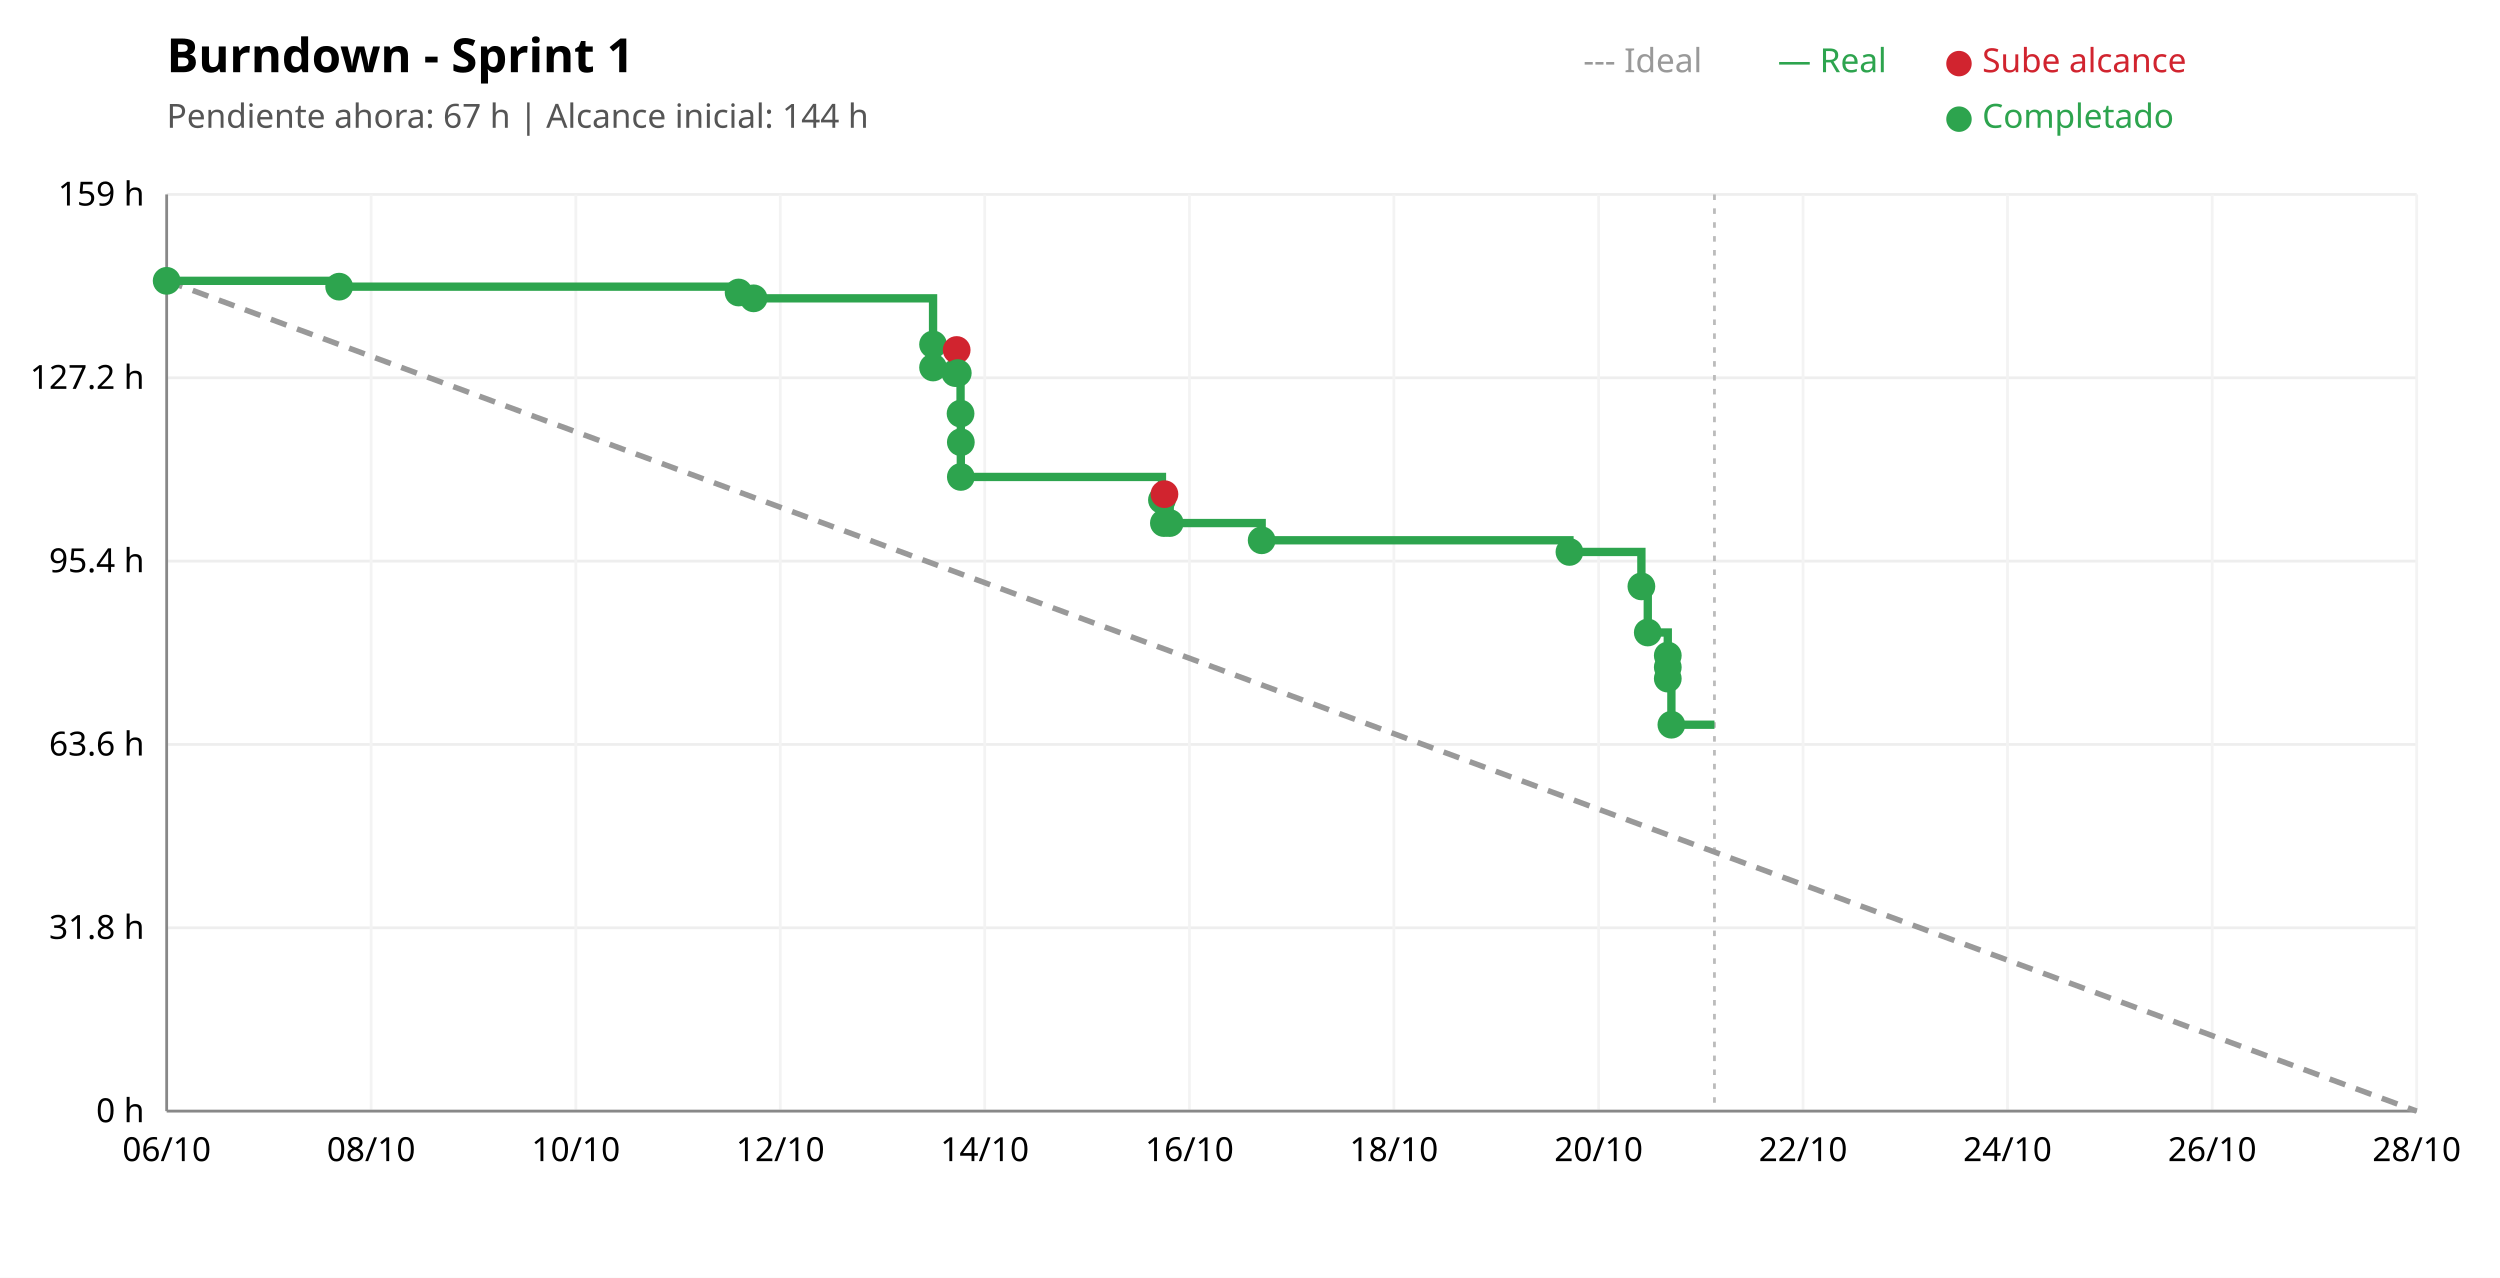
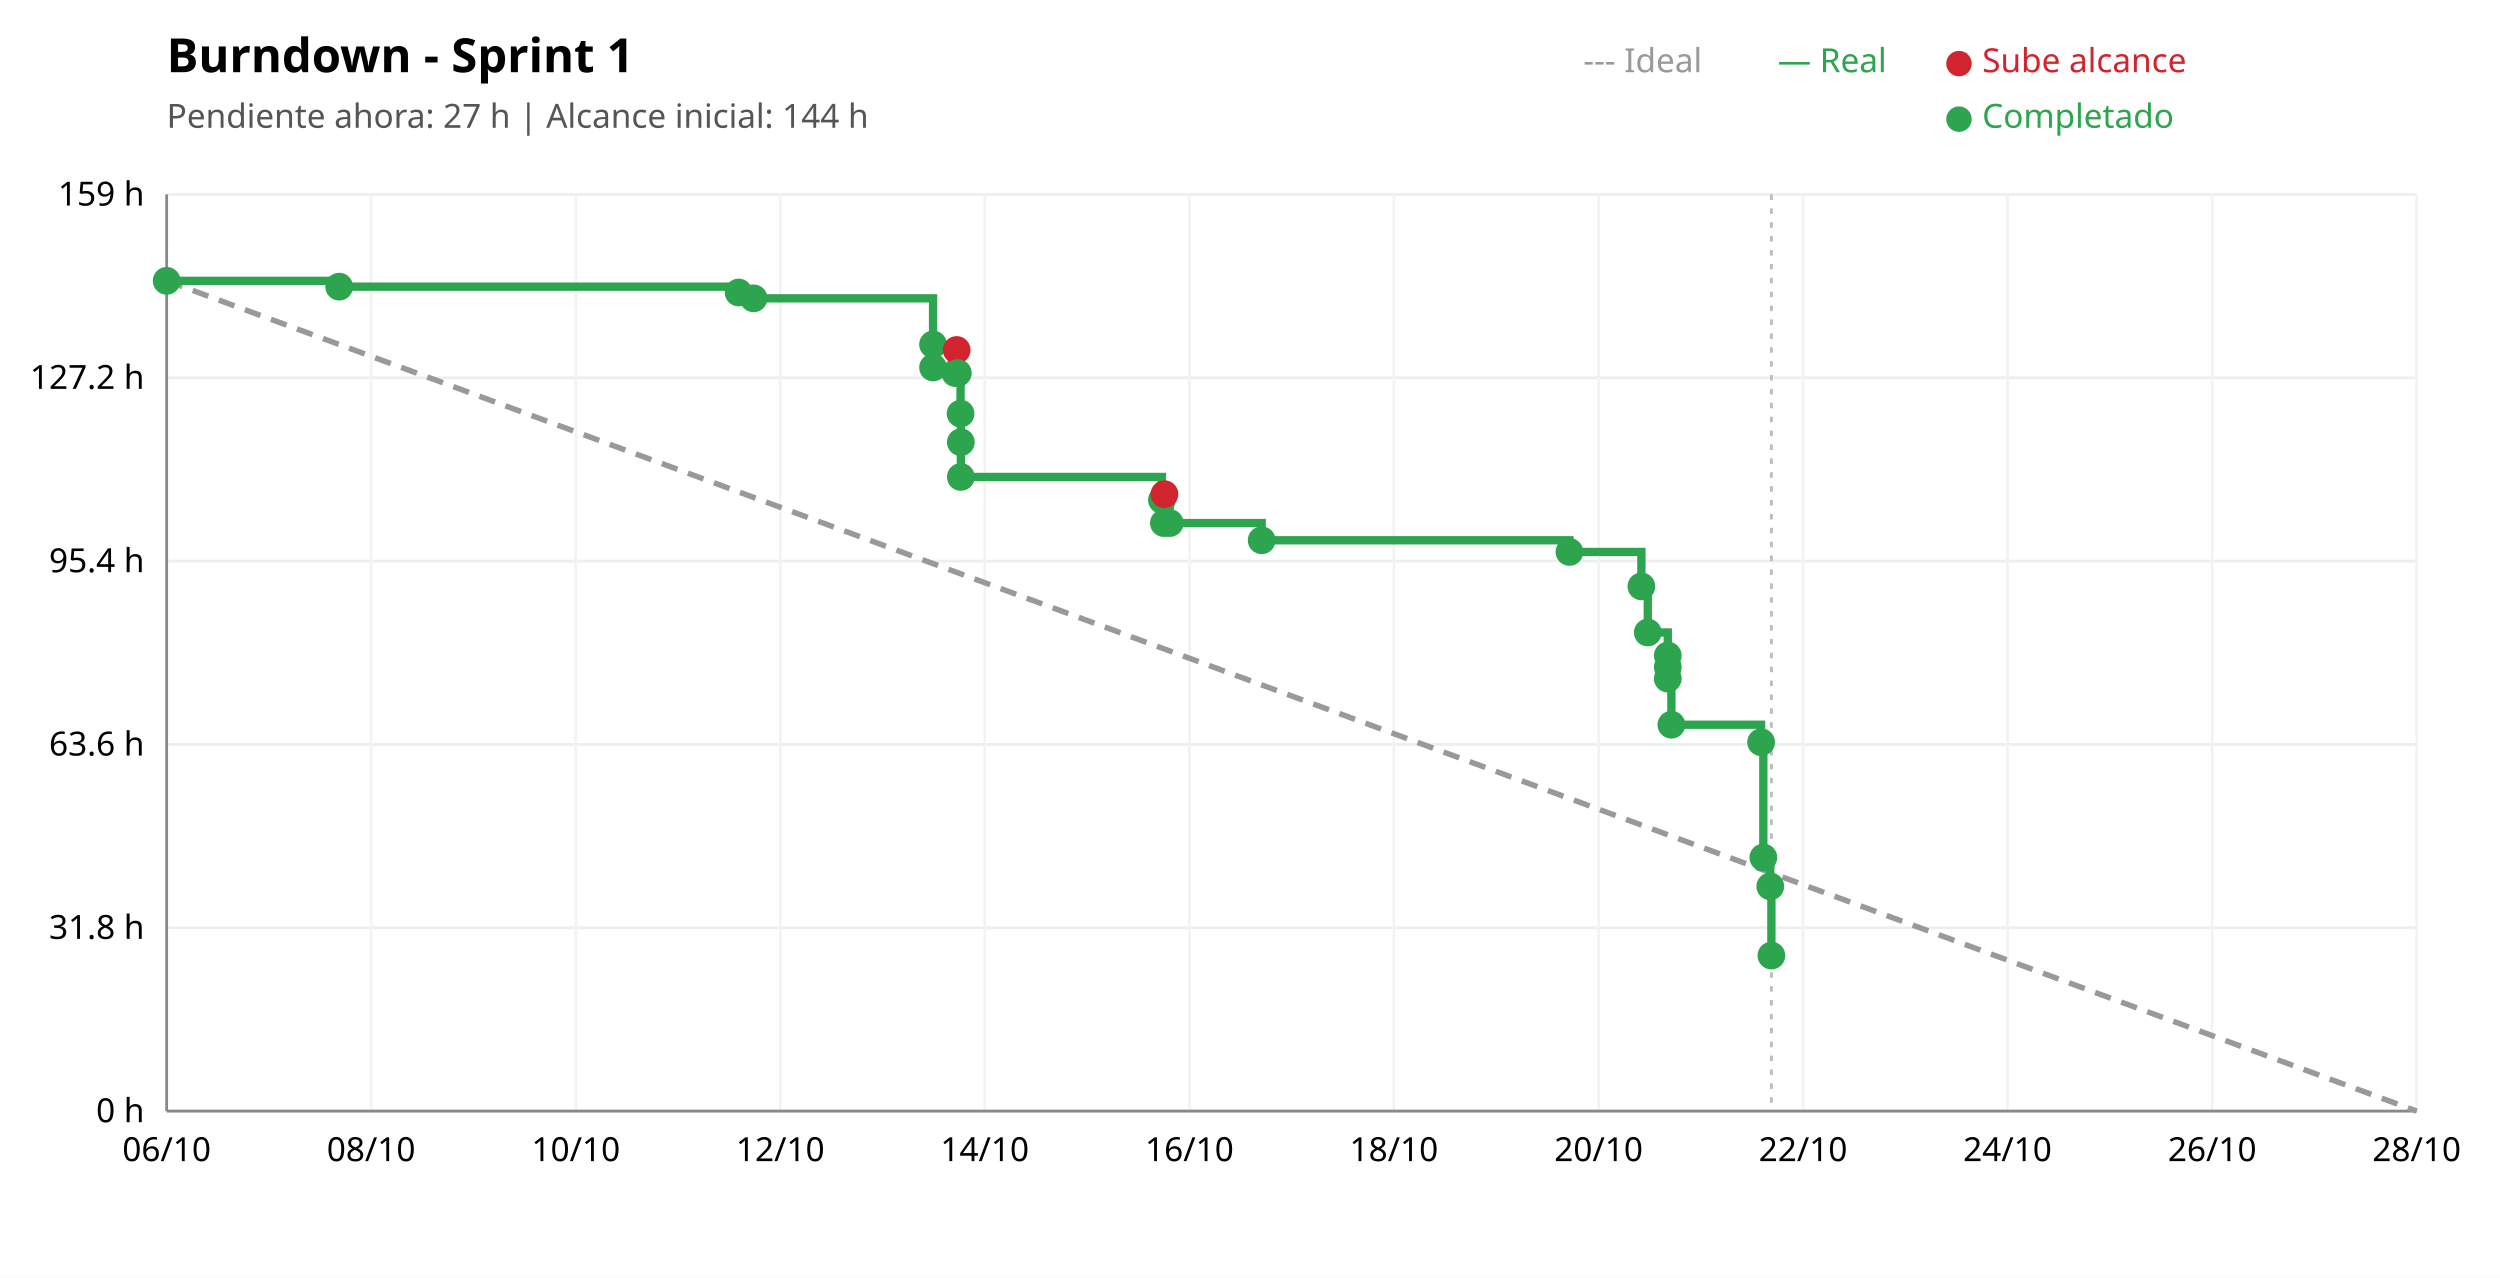
<svg xmlns="http://www.w3.org/2000/svg" width="900" height="460" font-family="sans-serif" font-size="12">
  <rect width="100%" height="100%" fill="white" />
  <text x="60" y="26" font-size="17" font-weight="bold">Burndown - Sprint 1</text>
-   <text x="60" y="46" fill="#555">Pendiente ahora: 67 h  |  Alcance inicial: 144 h</text>
+   <text x="60" y="46" fill="#555">Pendiente ahora: 27 h  |  Alcance inicial: 144 h</text>
  <line x1="60" y1="400.0" x2="870" y2="400.0" stroke="#eee" />
  <text x="52" y="404.0" text-anchor="end">0 h</text>
  <line x1="60" y1="334.0" x2="870" y2="334.0" stroke="#eee" />
  <text x="52" y="338.0" text-anchor="end">31.8 h</text>
  <line x1="60" y1="268.0" x2="870" y2="268.0" stroke="#eee" />
  <text x="52" y="272.0" text-anchor="end">63.6 h</text>
  <line x1="60" y1="202.0" x2="870" y2="202.0" stroke="#eee" />
  <text x="52" y="206.0" text-anchor="end">95.4 h</text>
  <line x1="60" y1="136.0" x2="870" y2="136.0" stroke="#eee" />
  <text x="52" y="140.0" text-anchor="end">127.2 h</text>
  <line x1="60" y1="70.0" x2="870" y2="70.0" stroke="#eee" />
  <text x="52" y="74.0" text-anchor="end">159 h</text>
  <line x1="60.0" y1="70" x2="60.0" y2="400" stroke="#f3f3f3" />
  <text x="60.0" y="418" text-anchor="middle">06/10</text>
  <line x1="133.6" y1="70" x2="133.6" y2="400" stroke="#f3f3f3" />
  <text x="133.6" y="418" text-anchor="middle">08/10</text>
  <line x1="207.3" y1="70" x2="207.3" y2="400" stroke="#f3f3f3" />
  <text x="207.3" y="418" text-anchor="middle">10/10</text>
  <line x1="280.9" y1="70" x2="280.9" y2="400" stroke="#f3f3f3" />
  <text x="280.9" y="418" text-anchor="middle">12/10</text>
  <line x1="354.5" y1="70" x2="354.5" y2="400" stroke="#f3f3f3" />
  <text x="354.5" y="418" text-anchor="middle">14/10</text>
  <line x1="428.2" y1="70" x2="428.2" y2="400" stroke="#f3f3f3" />
  <text x="428.2" y="418" text-anchor="middle">16/10</text>
  <line x1="501.8" y1="70" x2="501.8" y2="400" stroke="#f3f3f3" />
  <text x="501.8" y="418" text-anchor="middle">18/10</text>
  <line x1="575.5" y1="70" x2="575.5" y2="400" stroke="#f3f3f3" />
  <text x="575.5" y="418" text-anchor="middle">20/10</text>
  <line x1="649.1" y1="70" x2="649.1" y2="400" stroke="#f3f3f3" />
  <text x="649.1" y="418" text-anchor="middle">22/10</text>
  <line x1="722.7" y1="70" x2="722.7" y2="400" stroke="#f3f3f3" />
  <text x="722.7" y="418" text-anchor="middle">24/10</text>
  <line x1="796.4" y1="70" x2="796.4" y2="400" stroke="#f3f3f3" />
  <text x="796.4" y="418" text-anchor="middle">26/10</text>
  <line x1="870.0" y1="70" x2="870.0" y2="400" stroke="#f3f3f3" />
  <text x="870.0" y="418" text-anchor="middle">28/10</text>
  <line x1="60" y1="400" x2="870" y2="400" stroke="#888" />
  <line x1="60" y1="70" x2="60" y2="400" stroke="#888" />
-   <line x1="617.2" y1="70" x2="617.2" y2="400" stroke="#bbb" stroke-dasharray="2 3" />
+   <line x1="637.7" y1="70" x2="637.7" y2="400" stroke="#bbb" stroke-dasharray="2 3" />
  <polyline points="60.0,101.1 870.0,400.0" fill="none" stroke="#999" stroke-dasharray="6 4" stroke-width="2" />
-   <polyline points="60.0,101.1 122.1,101.1 122.1,103.2 265.9,103.2 265.9,105.3 271.3,105.3 271.3,107.4 335.9,107.4 335.9,124.0 335.9,124.0 335.9,132.3 343.9,132.3 343.9,134.3 344.4,134.3 344.4,126.0 344.8,126.0 344.8,134.3 345.8,134.3 345.8,148.9 345.9,148.9 345.9,159.2 345.9,159.2 345.9,171.7 418.3,171.7 418.3,180.0 419.0,180.0 419.0,188.3 419.2,188.3 419.2,177.9 421.1,177.9 421.1,188.3 454.2,188.3 454.2,194.5 565.0,194.5 565.0,198.7 590.9,198.7 590.9,211.1 593.2,211.1 593.2,227.7 600.4,227.7 600.4,236.0 600.4,236.0 600.4,240.2 600.4,240.2 600.4,244.3 601.7,244.3 601.7,260.9 617.2,260.9" fill="none" stroke="#2da44e" stroke-width="3" />
+   <polyline points="60.0,101.1 122.1,101.1 122.1,103.2 265.9,103.2 265.9,105.3 271.3,105.3 271.3,107.4 335.9,107.4 335.9,124.0 335.9,124.0 335.9,132.3 343.9,132.3 343.9,134.3 344.4,134.3 344.4,126.0 344.8,126.0 344.8,134.3 345.8,134.3 345.8,148.9 345.9,148.9 345.9,159.2 345.9,159.2 345.9,171.7 418.3,171.7 418.3,180.0 419.0,180.0 419.0,188.3 419.2,188.3 419.2,177.9 421.1,177.9 421.1,188.3 454.2,188.3 454.2,194.5 565.0,194.5 565.0,198.7 590.9,198.7 590.9,211.1 593.2,211.1 593.2,227.7 600.4,227.7 600.4,236.0 600.4,236.0 600.4,240.2 600.4,240.2 600.4,244.3 601.7,244.3 601.7,260.9 634.0,260.9 634.0,267.2 634.8,267.2 634.8,308.7 637.3,308.7 637.3,319.1 637.7,319.1 637.7,344.0 637.7,344.0" fill="none" stroke="#2da44e" stroke-width="3" />
  <circle cx="122.1" cy="103.2" r="5" fill="#2da44e" />
  <circle cx="265.9" cy="105.3" r="5" fill="#2da44e" />
  <circle cx="271.3" cy="107.4" r="5" fill="#2da44e" />
  <circle cx="335.9" cy="124.0" r="5" fill="#2da44e" />
  <circle cx="335.9" cy="132.3" r="5" fill="#2da44e" />
  <circle cx="343.9" cy="134.3" r="5" fill="#2da44e" />
  <circle cx="344.4" cy="126.0" r="5" fill="#d1242f" />
  <circle cx="344.8" cy="134.3" r="5" fill="#2da44e" />
  <circle cx="345.8" cy="148.9" r="5" fill="#2da44e" />
  <circle cx="345.9" cy="159.2" r="5" fill="#2da44e" />
  <circle cx="345.9" cy="171.7" r="5" fill="#2da44e" />
  <circle cx="418.3" cy="180.0" r="5" fill="#2da44e" />
  <circle cx="419.0" cy="188.3" r="5" fill="#2da44e" />
  <circle cx="419.2" cy="177.9" r="5" fill="#d1242f" />
  <circle cx="421.1" cy="188.3" r="5" fill="#2da44e" />
  <circle cx="454.2" cy="194.5" r="5" fill="#2da44e" />
  <circle cx="565.0" cy="198.7" r="5" fill="#2da44e" />
  <circle cx="590.9" cy="211.1" r="5" fill="#2da44e" />
  <circle cx="593.2" cy="227.7" r="5" fill="#2da44e" />
  <circle cx="600.4" cy="236.0" r="5" fill="#2da44e" />
  <circle cx="600.4" cy="240.2" r="5" fill="#2da44e" />
  <circle cx="600.4" cy="244.3" r="5" fill="#2da44e" />
  <circle cx="601.7" cy="260.9" r="5" fill="#2da44e" />
+   <circle cx="634.0" cy="267.2" r="5" fill="#2da44e" />
+   <circle cx="634.8" cy="308.7" r="5" fill="#2da44e" />
+   <circle cx="637.3" cy="319.1" r="5" fill="#2da44e" />
+   <circle cx="637.7" cy="344.0" r="5" fill="#2da44e" />
  <circle cx="60.0" cy="101.1" r="5" fill="#2da44e" />
  <text x="570" y="26" fill="#999">--- Ideal</text>
  <text x="640" y="26" fill="#2da44e">— Real</text>
  <text x="700" y="26" fill="#d1242f">● Sube alcance</text>
  <text x="700" y="46" fill="#2da44e">● Completado</text>
</svg>
